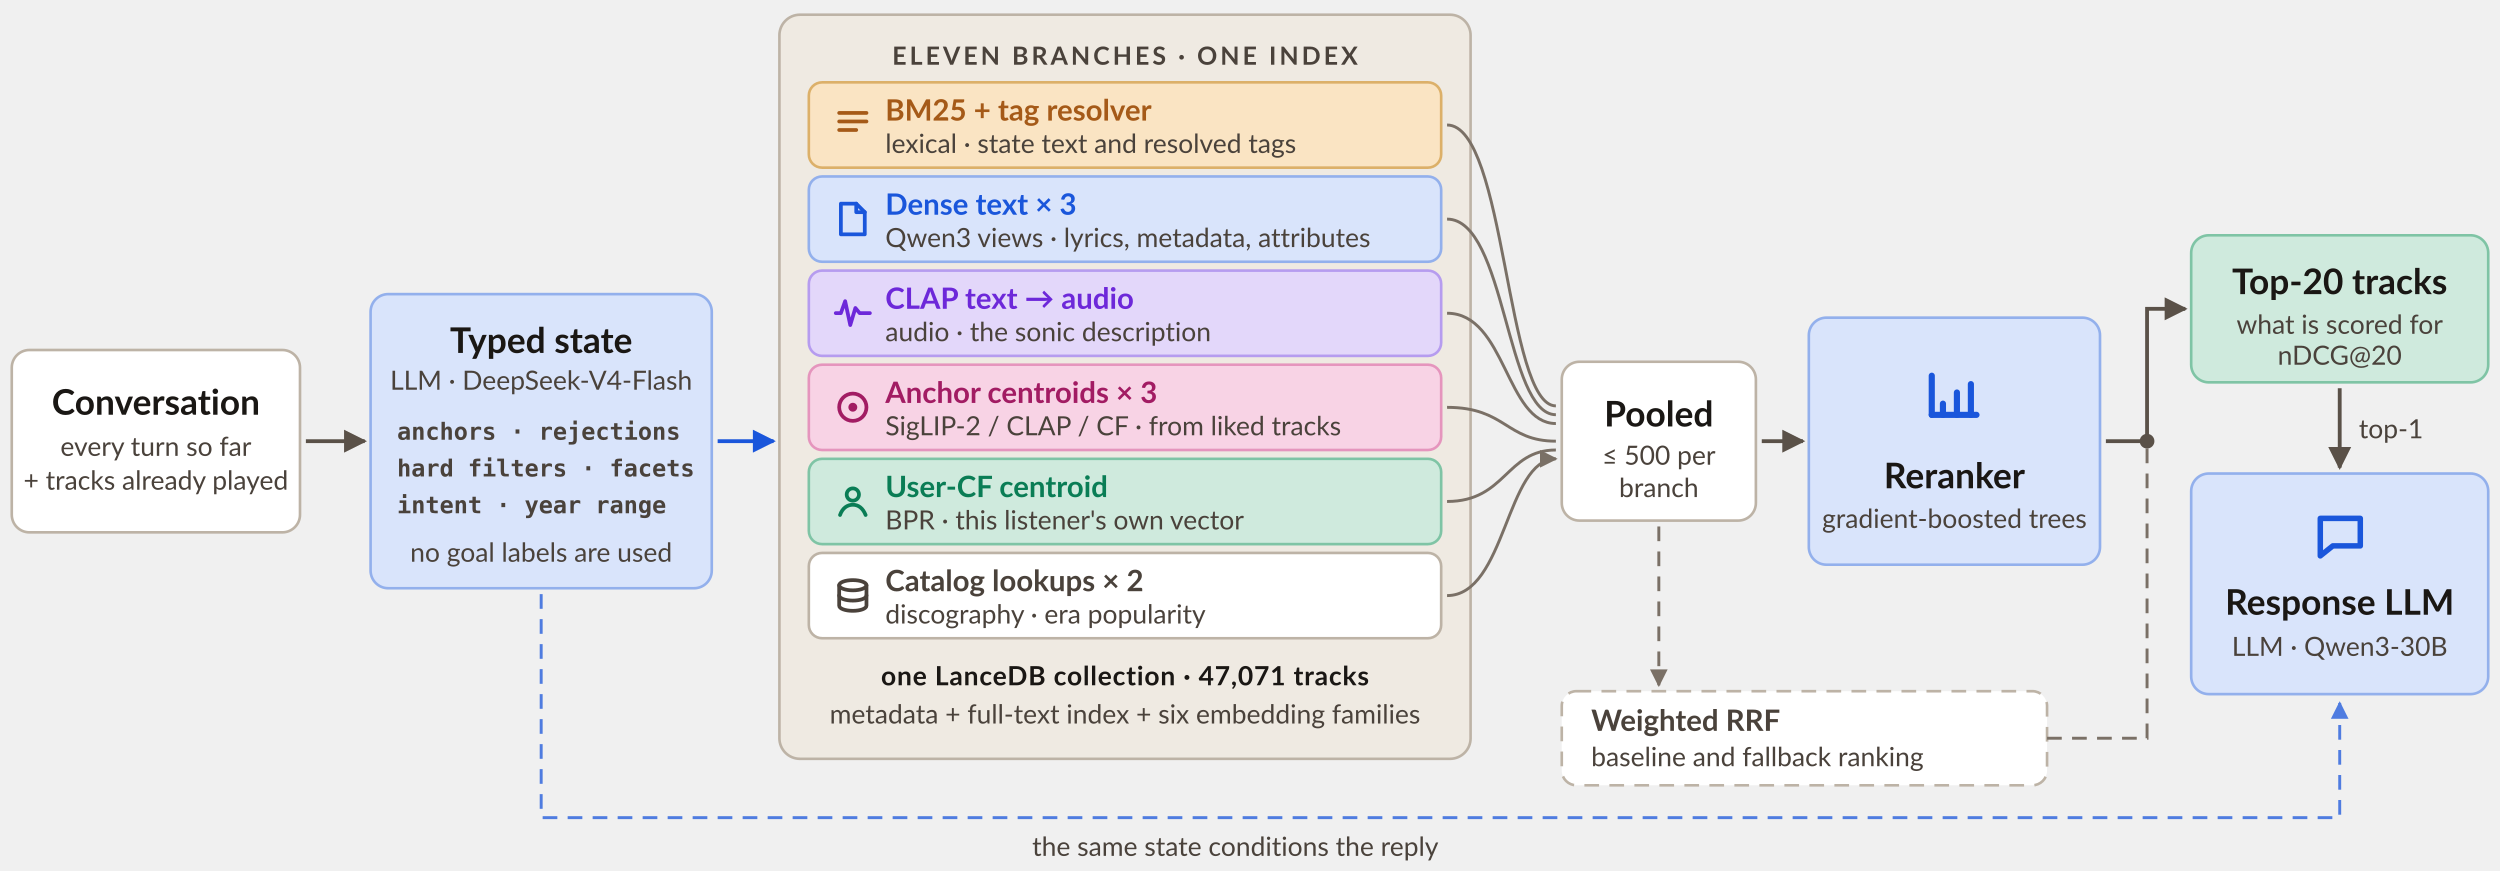
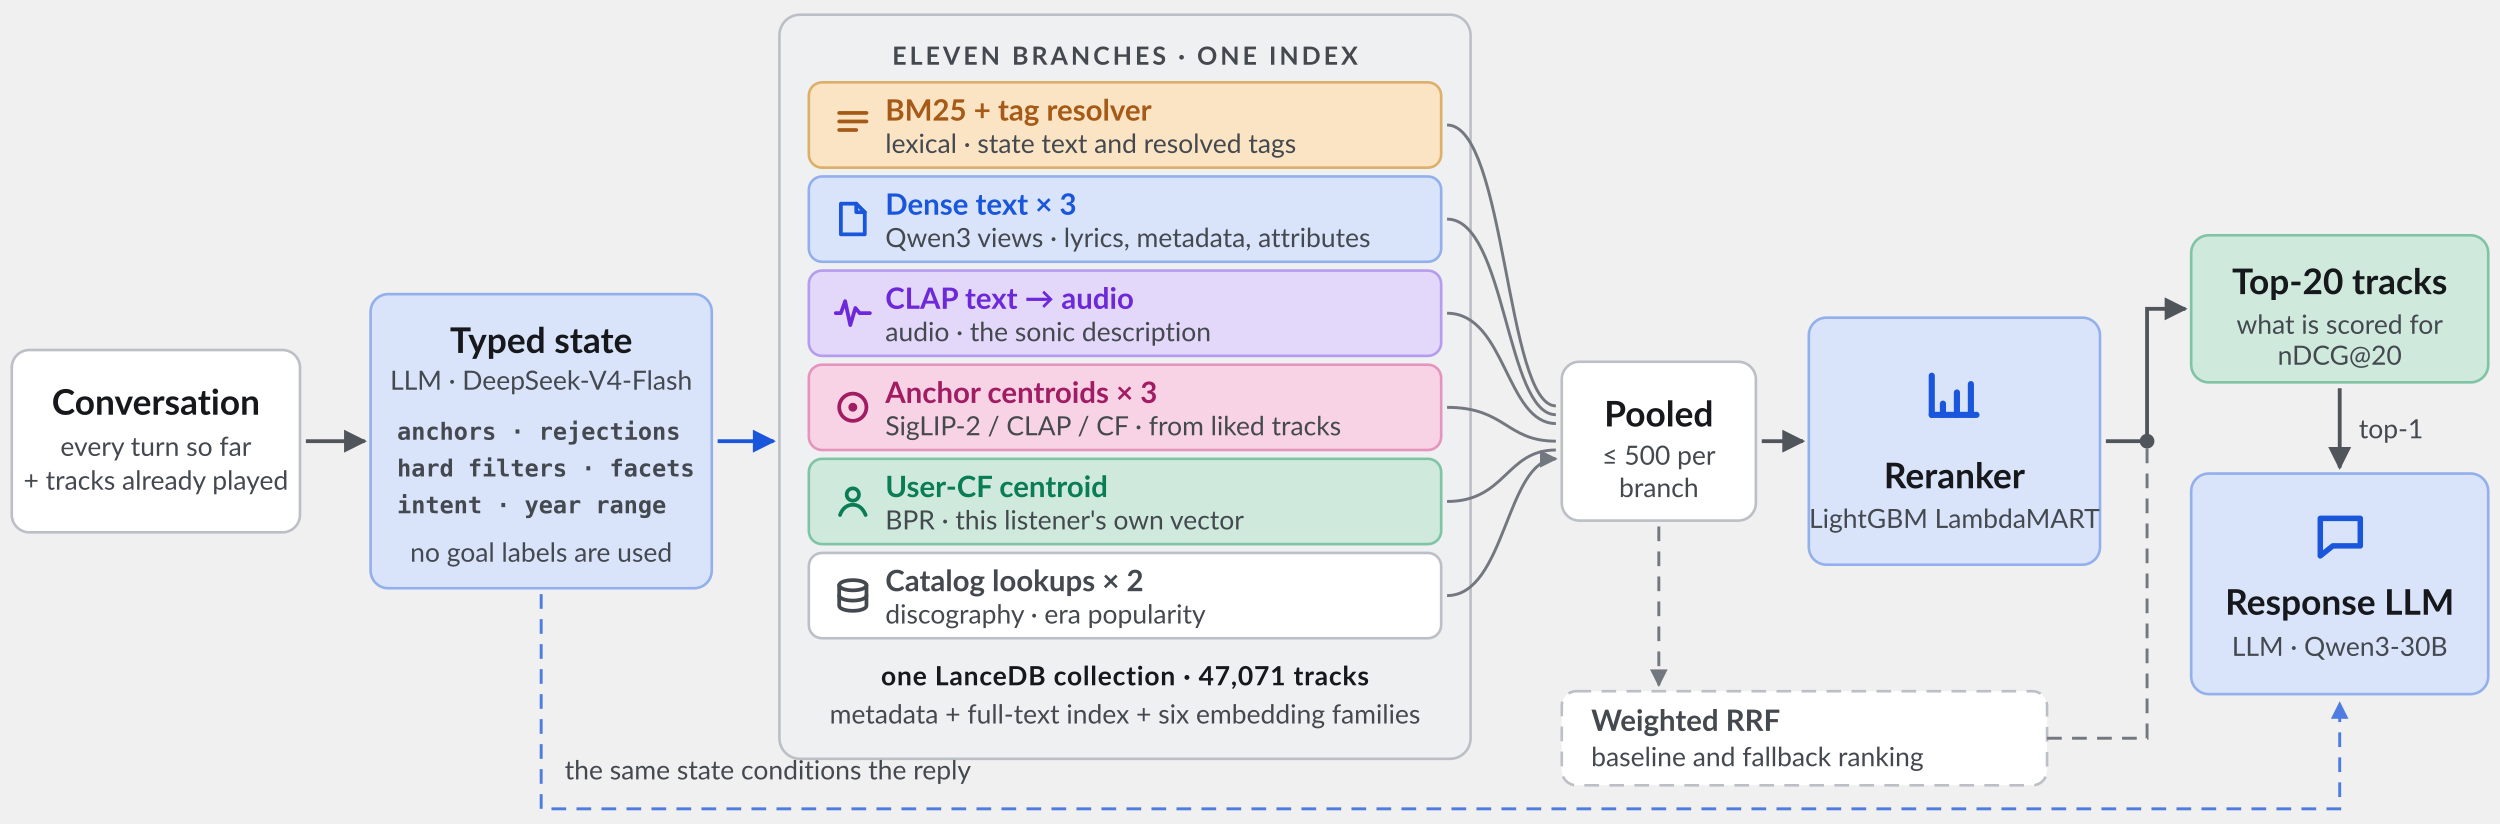
- <svg xmlns="http://www.w3.org/2000/svg" viewBox="0 0 1700 592" role="img" aria-label="System architecture. The conversation and the tracks already played go to an LLM that emits a typed state. Eleven retrieval branches query one LanceDB collection of 47,071 tracks. Their pooled candidates, capped at 500 per branch, are scored by a LambdaMART reranker with 146 features, which emits the top twenty tracks. A response model then writes a reply about the top track, conditioned on that track and the latest state. A weighted reciprocal-rank-fusion path over the same pool is the untrained baseline and the fallback ranking.">
+ <svg xmlns="http://www.w3.org/2000/svg" viewBox="0 0 1700 560" role="img" aria-label="System architecture. The conversation and the tracks already played go to an LLM that emits a typed state. Eleven retrieval branches query one LanceDB collection of 47,071 tracks. Their pooled candidates, capped at 500 per branch, are scored by a LambdaMART reranker with 146 features, which emits the top twenty tracks. A response model then writes a reply about the top track, conditioned on that track and the latest state. A weighted reciprocal-rank-fusion path over the same pool is the untrained baseline and the fallback ranking.">
  <defs>
    <marker id="ar" viewBox="0 0 10 10" refX="9" refY="5" markerWidth="6" markerHeight="6" orient="auto-start-reverse">
-       <path d="M0,0 L10,5 L0,10 z" fill="#5A5148" />
+       <path d="M0,0 L10,5 L0,10 z" fill="#50545B" />
    </marker>
    <marker id="arb" viewBox="0 0 10 10" refX="9" refY="5" markerWidth="6" markerHeight="6" orient="auto-start-reverse">
      <path d="M0,0 L10,5 L0,10 z" fill="#1a56db" />
    </marker>
    <marker id="ard" viewBox="0 0 10 10" refX="9" refY="5" markerWidth="6" markerHeight="6" orient="auto-start-reverse">
-       <path d="M0,0 L10,5 L0,10 z" fill="#7A7066" />
+       <path d="M0,0 L10,5 L0,10 z" fill="#737780" />
    </marker>
  </defs>
  <style>
-       .bt{font:700 24px "Lato","Liberation Sans",sans-serif;fill:#1A1714}
-       .bs{font:400 18px "Lato","Liberation Sans",sans-serif;fill:#4A423B}
-       .bm{font:700 16px "DejaVu Sans Mono",monospace;fill:#4A423B}
-       .an{font:700 18px "Lato","Liberation Sans",sans-serif;fill:#1A1714;letter-spacing:.03em}
-       .hd{font:700 17px "Lato","Liberation Sans",sans-serif;fill:#4A423B;letter-spacing:.12em}
+       .bt{font:700 24px "Lato","Liberation Sans",sans-serif;fill:#16181C}
+       .bs{font:400 18px "Lato","Liberation Sans",sans-serif;fill:#44484F}
+       .bm{font:700 16px "DejaVu Sans Mono",monospace;fill:#44484F}
+       .an{font:700 18px "Lato","Liberation Sans",sans-serif;fill:#16181C;letter-spacing:.03em}
+       .hd{font:700 17px "Lato","Liberation Sans",sans-serif;fill:#44484F;letter-spacing:.12em}
      .ch{font:700 20px "Lato","Liberation Sans",sans-serif}
-       .cs{font:400 18px "Lato","Liberation Sans",sans-serif;fill:#4A423B}
+       .cs{font:400 18px "Lato","Liberation Sans",sans-serif;fill:#44484F}
      .bg{fill:none;stroke-width:2.2;stroke-linecap:round;stroke-linejoin:round}
    </style>
-   <rect x="8" y="238" width="196" height="124" rx="12" fill="#fff" stroke="#BDB3A6" stroke-width="1.8" />
+   <rect x="8" y="238" width="196" height="124" rx="12" fill="#fff" stroke="#BCC0C6" stroke-width="1.8" />
  <text class="bt" x="106" y="282" text-anchor="middle">Conversation</text>
  <text class="bs" x="106" y="310" text-anchor="middle">every turn so far</text>
  <text class="bs" x="106" y="333" text-anchor="middle">+ tracks already played</text>
-   <line x1="208" y1="300" x2="248" y2="300" stroke="#5A5148" stroke-width="2.6" marker-end="url(#ar)" />
+   <line x1="208" y1="300" x2="248" y2="300" stroke="#50545B" stroke-width="2.6" marker-end="url(#ar)" />
  <rect x="252" y="200" width="232" height="200" rx="12" fill="#d9e4fb" stroke="#93b0ec" stroke-width="1.8" />
  <text class="bt" x="368" y="240" text-anchor="middle" fill="#1a56db">Typed state</text>
  <text class="bs" x="368" y="265" text-anchor="middle">LLM · DeepSeek-V4-Flash</text>
  <text class="bm" x="270" y="299">anchors · rejections</text>
  <text class="bm" x="270" y="324">hard filters · facets</text>
  <text class="bm" x="270" y="349">intent · year range</text>
  <text class="bs" x="368" y="382" text-anchor="middle">no goal labels are used</text>
  <line x1="488" y1="300" x2="526" y2="300" stroke="#1a56db" stroke-width="2.6" marker-end="url(#arb)" />
-   <rect x="530" y="10" width="470" height="506" rx="14" fill="#EFEAE2" stroke="#BDB3A6" stroke-width="1.8" />
+   <rect x="530" y="10" width="470" height="506" rx="14" fill="#EEF0F2" stroke="#BCC0C6" stroke-width="1.8" />
  <text class="hd" x="765" y="44" text-anchor="middle">ELEVEN BRANCHES · ONE INDEX</text>
  <rect x="550" y="56" width="430" height="58" rx="9" fill="#fae4c3" stroke="#dcb069" stroke-width="1.8" />
  <g transform="translate(566,71) scale(1.16)">
    <path class="bg" d="M4 5h16M4 10h16M4 15h10" stroke="#A55A18" />
  </g>
  <text class="ch" x="602" y="82" fill="#A55A18">BM25 + tag resolver</text>
  <text class="cs" x="602" y="104">lexical · state text and resolved tags</text>
  <rect x="550" y="120" width="430" height="58" rx="9" fill="#d9e4fb" stroke="#93b0ec" stroke-width="1.8" />
  <g transform="translate(566,135) scale(1.16)">
    <path class="bg" d="M5 3h9l5 5v13H5z" stroke="#1a56db" />
    <path class="bg" d="M14 3v5h5" stroke="#1a56db" />
  </g>
  <text class="ch" x="602" y="146" fill="#1a56db">Dense text × 3</text>
  <text class="cs" x="602" y="168">Qwen3 views · lyrics, metadata, attributes</text>
  <rect x="550" y="184" width="430" height="58" rx="9" fill="#e3d7fa" stroke="#b69cef" stroke-width="1.8" />
  <g transform="translate(566,199) scale(1.16)">
    <path class="bg" d="M2 12h3l2.5-7 3 14 3-10 2.5 3H22" stroke="#6d28d9" />
  </g>
  <text class="ch" x="602" y="210" fill="#6d28d9">CLAP text → audio</text>
  <text class="cs" x="602" y="232">audio · the sonic description</text>
  <rect x="550" y="248" width="430" height="58" rx="9" fill="#f8d3e5" stroke="#e595bd" stroke-width="1.8" />
  <g transform="translate(566,263) scale(1.16)">
    <circle class="bg" cx="12" cy="12" r="8" stroke="#a21c63" />
    <circle cx="12" cy="12" r="2.6" fill="#a21c63" />
  </g>
  <text class="ch" x="602" y="274" fill="#a21c63">Anchor centroids × 3</text>
  <text class="cs" x="602" y="296">SigLIP-2 / CLAP / CF · from liked tracks</text>
  <rect x="550" y="312" width="430" height="58" rx="9" fill="#cfeadd" stroke="#7fc4a5" stroke-width="1.8" />
  <g transform="translate(566,327) scale(1.16)">
    <circle class="bg" cx="12" cy="8" r="3.6" stroke="#0a7d55" />
    <path class="bg" d="M4.5 20c1.4-4 4.2-6 7.5-6s5.9 2 7.5 6" stroke="#0a7d55" />
  </g>
  <text class="ch" x="602" y="338" fill="#0a7d55">User-CF centroid</text>
  <text class="cs" x="602" y="360">BPR · this listener's own vector</text>
-   <rect x="550" y="376" width="430" height="58" rx="9" fill="#fff" stroke="#BDB3A6" stroke-width="1.8" />
+   <rect x="550" y="376" width="430" height="58" rx="9" fill="#fff" stroke="#BCC0C6" stroke-width="1.8" />
  <g transform="translate(566,391) scale(1.16)">
-     <ellipse class="bg" cx="12" cy="6" rx="8" ry="3" stroke="#4A423B" />
-     <path class="bg" d="M4 6v12c0 1.7 3.6 3 8 3s8-1.3 8-3V6" stroke="#4A423B" />
-     <path class="bg" d="M4 12c0 1.7 3.6 3 8 3s8-1.3 8-3" stroke="#4A423B" />
+     <ellipse class="bg" cx="12" cy="6" rx="8" ry="3" stroke="#44484F" />
+     <path class="bg" d="M4 6v12c0 1.7 3.6 3 8 3s8-1.3 8-3V6" stroke="#44484F" />
+     <path class="bg" d="M4 12c0 1.7 3.6 3 8 3s8-1.3 8-3" stroke="#44484F" />
  </g>
-   <text class="ch" x="602" y="402" fill="#4A423B">Catalog lookups × 2</text>
+   <text class="ch" x="602" y="402" fill="#44484F">Catalog lookups × 2</text>
  <text class="cs" x="602" y="424">discography · era popularity</text>
  <text class="an" x="765" y="466" text-anchor="middle">one LanceDB collection · 47,071 tracks</text>
  <text class="cs" x="765" y="492" text-anchor="middle">metadata + full-text index + six embedding families</text>
-   <path d="M984,85 C1024,85 1024,276 1058,276" fill="none" stroke="#7A7066" stroke-width="2" />
-   <path d="M984,149 C1024,149 1024,282 1058,282" fill="none" stroke="#7A7066" stroke-width="2" />
-   <path d="M984,213 C1024,213 1024,288 1058,288" fill="none" stroke="#7A7066" stroke-width="2" />
-   <path d="M984,277 C1024,277 1024,300 1058,300" fill="none" stroke="#7A7066" stroke-width="2" />
-   <path d="M984,341 C1024,341 1024,306 1058,306" fill="none" stroke="#7A7066" stroke-width="2" />
-   <path d="M984,405 C1024,405 1024,312 1058,312" fill="none" stroke="#7A7066" stroke-width="2" marker-end="url(#ard)" />
-   <rect x="1062" y="246" width="132" height="108" rx="12" fill="#fff" stroke="#BDB3A6" stroke-width="1.8" />
+   <path d="M984,85 C1024,85 1024,276 1058,276" fill="none" stroke="#737780" stroke-width="2" />
+   <path d="M984,149 C1024,149 1024,282 1058,282" fill="none" stroke="#737780" stroke-width="2" />
+   <path d="M984,213 C1024,213 1024,288 1058,288" fill="none" stroke="#737780" stroke-width="2" />
+   <path d="M984,277 C1024,277 1024,300 1058,300" fill="none" stroke="#737780" stroke-width="2" />
+   <path d="M984,341 C1024,341 1024,306 1058,306" fill="none" stroke="#737780" stroke-width="2" />
+   <path d="M984,405 C1024,405 1024,312 1058,312" fill="none" stroke="#737780" stroke-width="2" marker-end="url(#ard)" />
+   <rect x="1062" y="246" width="132" height="108" rx="12" fill="#fff" stroke="#BCC0C6" stroke-width="1.8" />
  <text class="bt" x="1128" y="290" text-anchor="middle">Pooled</text>
  <text class="bs" x="1128" y="316" text-anchor="middle">≤ 500 per</text>
  <text class="bs" x="1128" y="338" text-anchor="middle">branch</text>
-   <line x1="1198" y1="300" x2="1226" y2="300" stroke="#5A5148" stroke-width="2.6" marker-end="url(#ar)" />
+   <line x1="1198" y1="300" x2="1226" y2="300" stroke="#50545B" stroke-width="2.6" marker-end="url(#ar)" />
  <rect x="1230" y="216" width="198" height="168" rx="12" fill="#d9e4fb" stroke="#93b0ec" stroke-width="1.8" />
  <g transform="translate(1306,246) scale(1.9)">
    <path class="bg" d="M4 19V5" stroke="#1a56db" />
    <path class="bg" d="M4 19h16" stroke="#1a56db" />
    <path class="bg" d="M8 19v-4M13 19v-8M18 19v-11" stroke="#1a56db" />
  </g>
  <text class="bt" x="1329" y="332" text-anchor="middle" fill="#1a56db">Reranker</text>
-   <text class="bs" x="1329" y="359" text-anchor="middle">gradient-boosted trees</text>
-   <path d="M1432,300 H1460 V210 H1486" fill="none" stroke="#5A5148" stroke-width="2.6" marker-end="url(#ar)" />
-   <path d="M1128,358 V466" fill="none" stroke="#7A7066" stroke-width="2" stroke-dasharray="10 7" marker-end="url(#ard)" />
-   <rect x="1062" y="470" width="330" height="64" rx="10" fill="#fff" stroke="#BDB3A6" stroke-width="1.8" stroke-dasharray="10 7" />
-   <text class="ch" x="1082" y="497" fill="#4A423B">Weighted RRF</text>
+   <text class="bs" x="1329" y="359" text-anchor="middle">LightGBM LambdaMART</text>
+   <path d="M1432,300 H1460 V210 H1486" fill="none" stroke="#50545B" stroke-width="2.6" marker-end="url(#ar)" />
+   <path d="M1128,358 V466" fill="none" stroke="#737780" stroke-width="2" stroke-dasharray="10 7" marker-end="url(#ard)" />
+   <rect x="1062" y="470" width="330" height="64" rx="10" fill="#fff" stroke="#BCC0C6" stroke-width="1.8" stroke-dasharray="10 7" />
+   <text class="ch" x="1082" y="497" fill="#44484F">Weighted RRF</text>
  <text class="cs" x="1082" y="521">baseline and fallback ranking</text>
-   <path d="M1392,502 H1460 V304" fill="none" stroke="#7A7066" stroke-width="2" stroke-dasharray="10 7" />
-   <circle cx="1460" cy="300" r="5" fill="#5A5148" />
+   <path d="M1392,502 H1460 V304" fill="none" stroke="#737780" stroke-width="2" stroke-dasharray="10 7" />
+   <circle cx="1460" cy="300" r="5" fill="#50545B" />
  <rect x="1490" y="160" width="202" height="100" rx="12" fill="#cfeadd" stroke="#7fc4a5" stroke-width="1.8" />
  <text class="bt" x="1591" y="200" text-anchor="middle" fill="#0a7d55">Top-20 tracks</text>
  <text class="bs" x="1591" y="227" text-anchor="middle">what is scored for</text>
  <text class="bs" x="1591" y="248" text-anchor="middle">nDCG@20</text>
-   <path d="M1591,264 V318" fill="none" stroke="#5A5148" stroke-width="2.6" marker-end="url(#ar)" />
+   <path d="M1591,264 V318" fill="none" stroke="#50545B" stroke-width="2.6" marker-end="url(#ar)" />
  <text class="cs" x="1604" y="298">top-1</text>
  <rect x="1490" y="322" width="202" height="150" rx="12" fill="#d9e4fb" stroke="#93b0ec" stroke-width="1.8" />
  <g transform="translate(1571,344) scale(1.7)">
    <path class="bg" d="M4 5h16v11H9l-5 4z" stroke="#1a56db" />
  </g>
  <text class="bt" x="1591" y="418" text-anchor="middle" fill="#1a56db">Response LLM</text>
  <text class="bs" x="1591" y="446" text-anchor="middle">LLM · Qwen3-30B</text>
-   <path d="M368,404 V556 H1591 V478" fill="none" stroke="#1a56db" stroke-width="2" stroke-dasharray="10 7" opacity=".75" marker-end="url(#arb)" />
-   <text class="cs" x="840" y="582" text-anchor="middle" fill="#1a56db">the same state conditions the reply</text>
+   <path d="M368,404 V550 H1591 V478" fill="none" stroke="#1a56db" stroke-width="2" stroke-dasharray="10 7" opacity=".75" marker-end="url(#arb)" />
+   <text class="cs" x="384" y="530" fill="#1a56db">the same state conditions the reply</text>
</svg>
